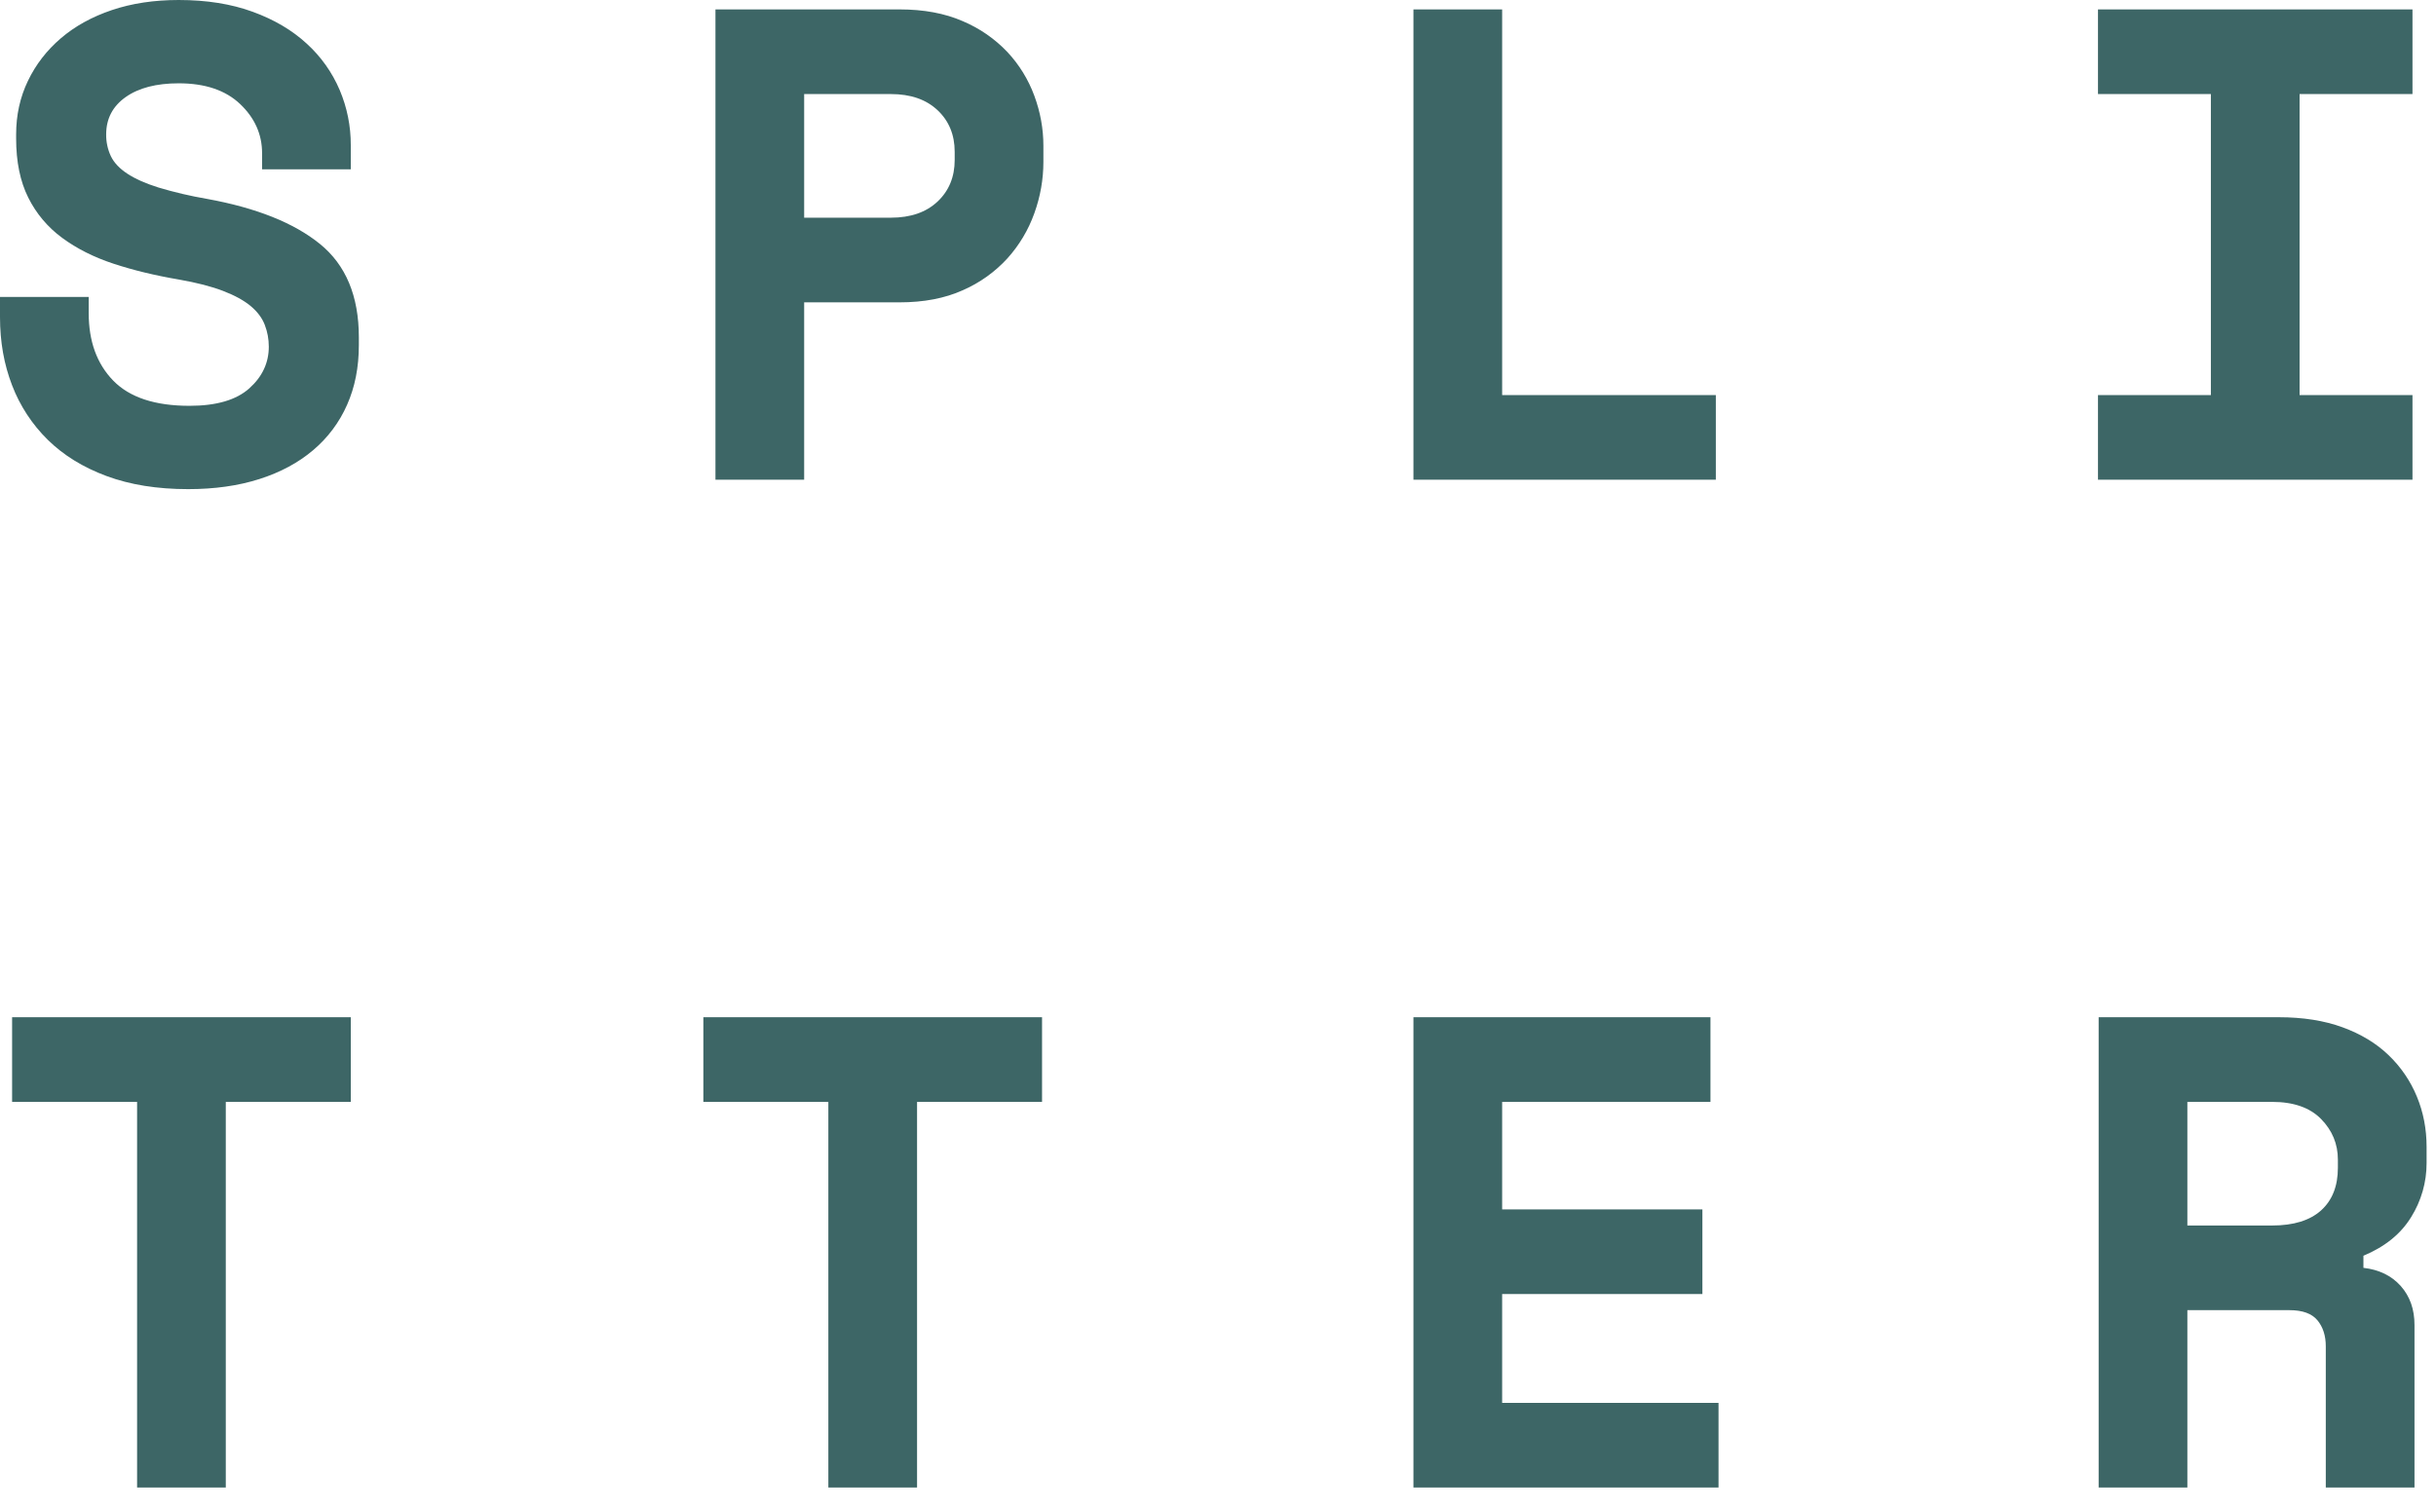
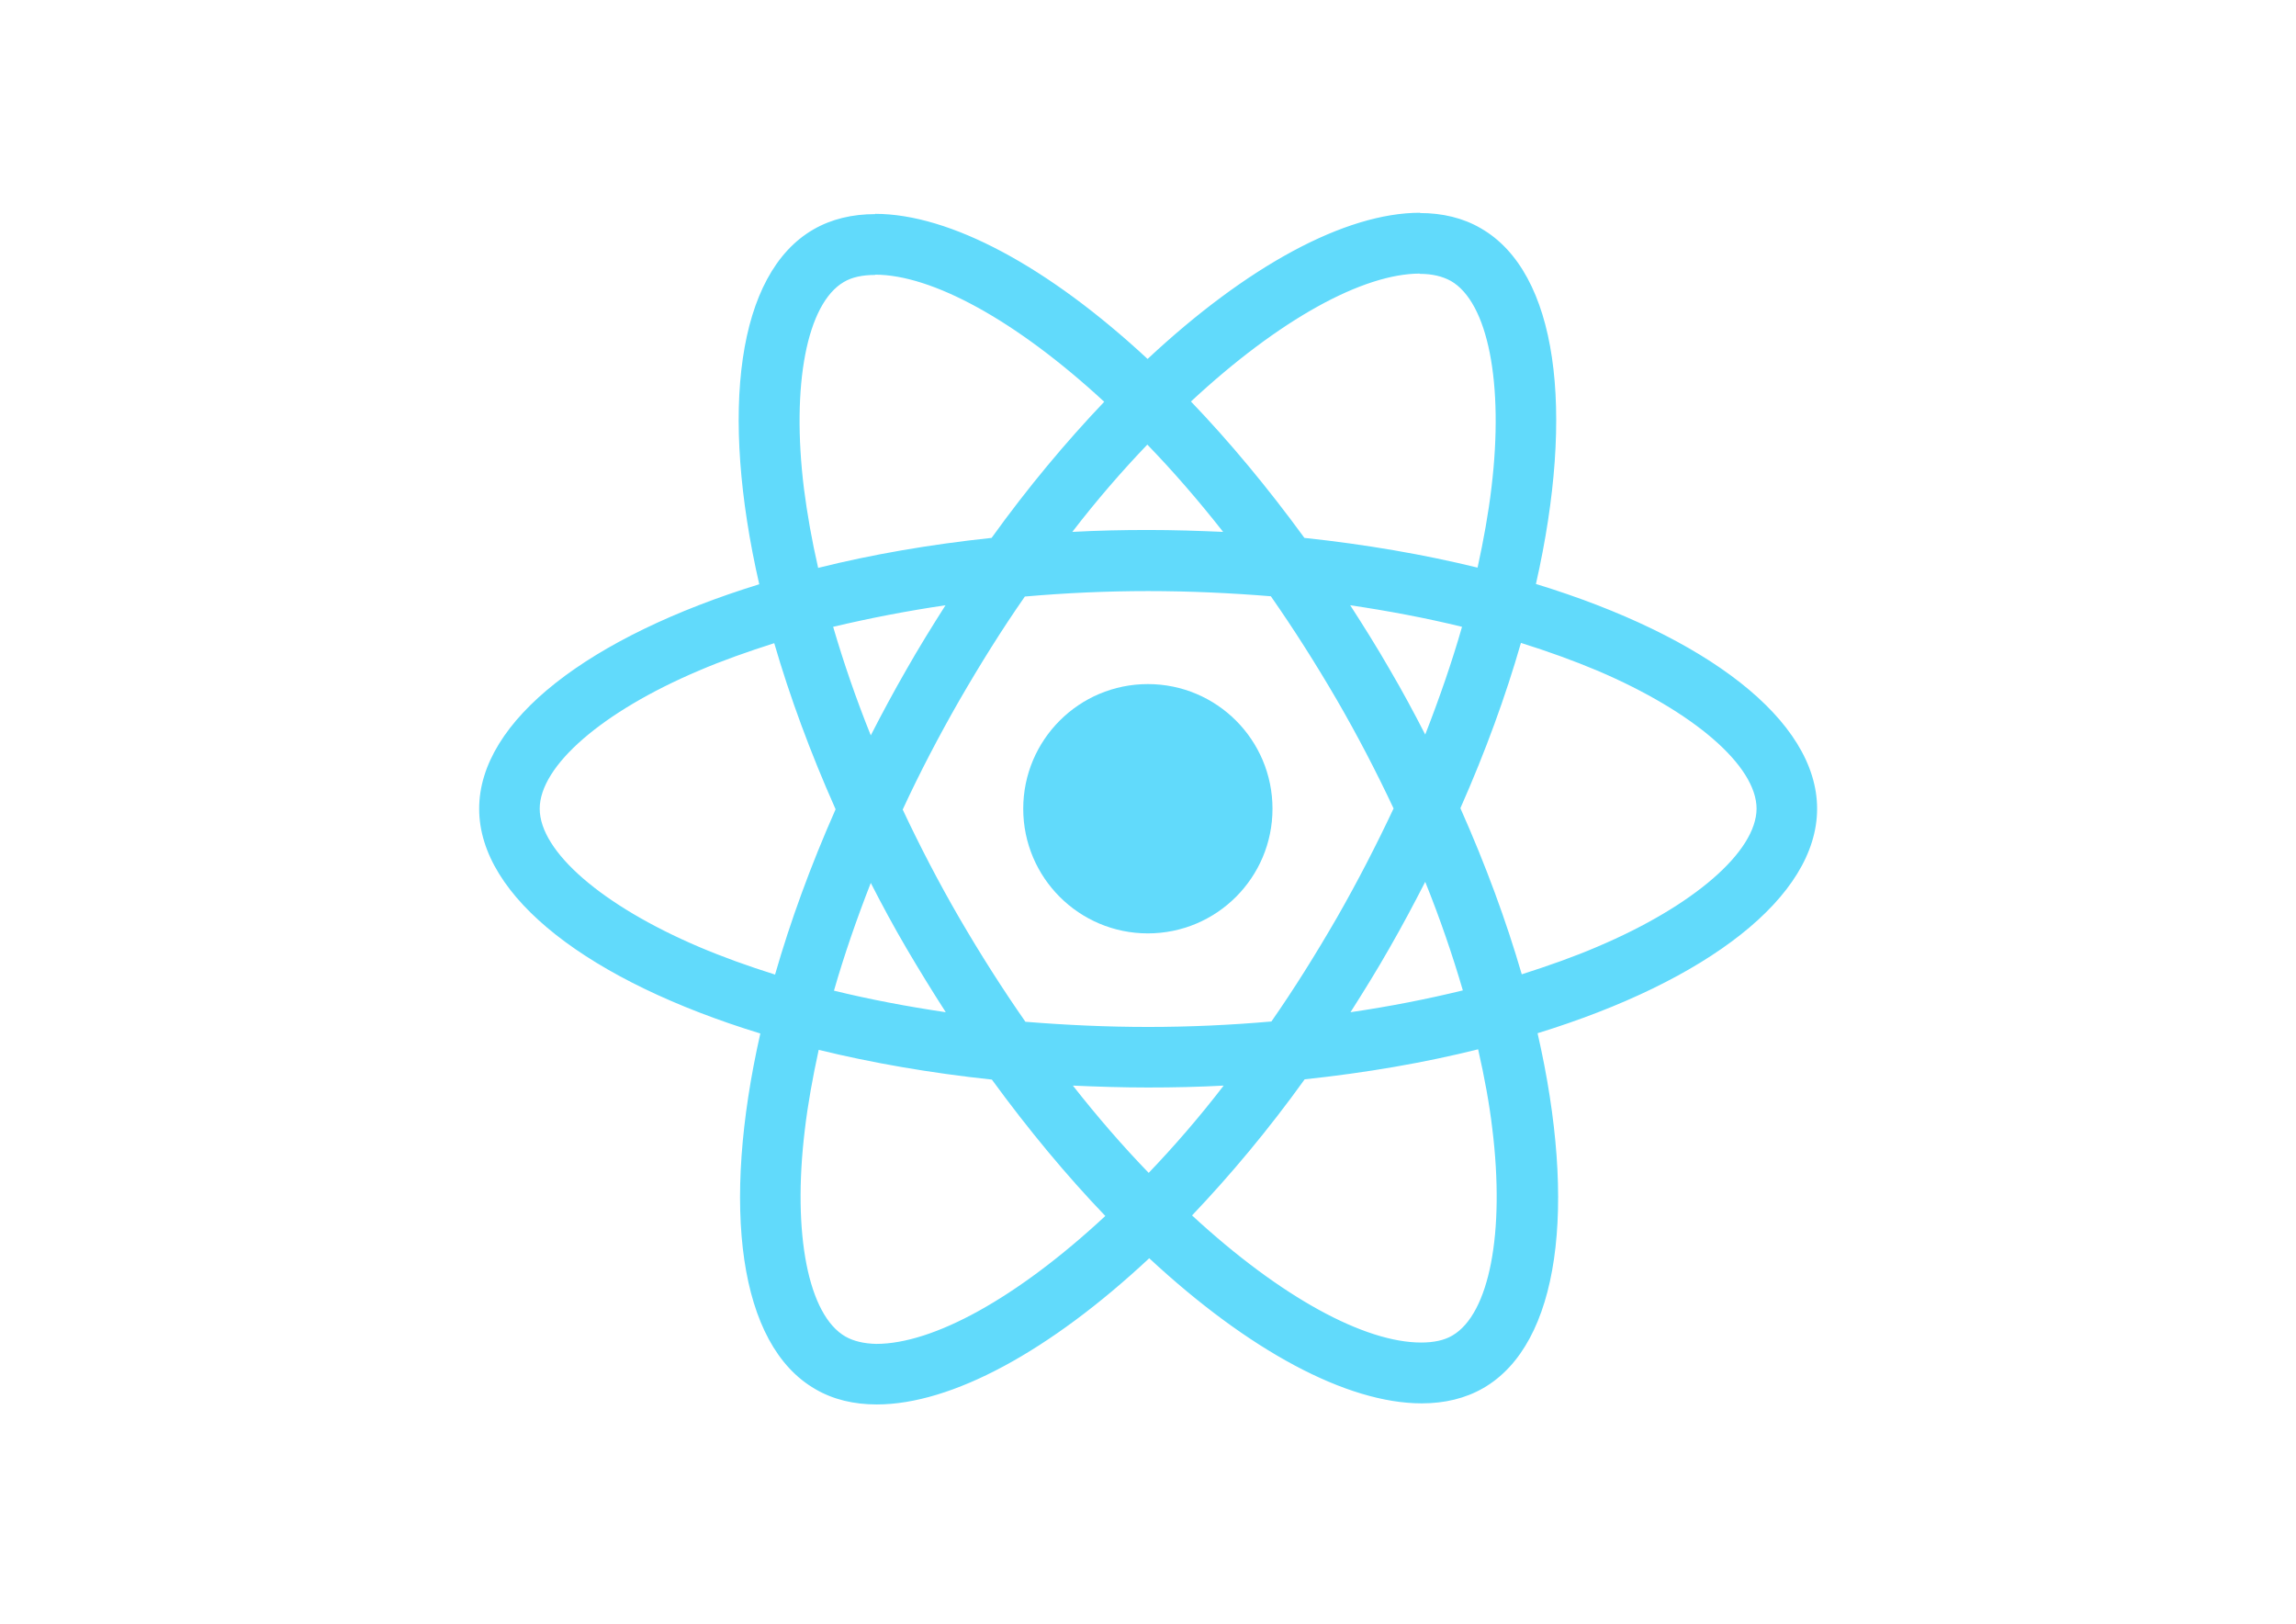
- <svg xmlns="http://www.w3.org/2000/svg" width="87" height="54">
-   <path fill="#3D6666" d="M6.72 17.472c.944 0 1.792-.12 2.544-.36s1.392-.584 1.92-1.032a4.476 4.476 0 001.212-1.62c.28-.632.42-1.34.42-2.124v-.288c0-1.472-.464-2.584-1.392-3.336-.928-.752-2.272-1.288-4.032-1.608a14.615 14.615 0 01-1.74-.408c-.456-.144-.824-.308-1.104-.492-.28-.184-.476-.392-.588-.624a1.771 1.771 0 01-.168-.78c0-.56.232-1.004.696-1.332.464-.328 1.096-.492 1.896-.492.944 0 1.676.248 2.196.744.52.496.78 1.08.78 1.752v.576h3.168v-.864a5 5 0 00-.396-1.968 4.762 4.762 0 00-1.176-1.656C10.436 1.08 9.792.7 9.024.42 8.256.14 7.376 0 6.384 0c-.88 0-1.676.12-2.388.36s-1.32.576-1.824 1.008c-.504.432-.896.94-1.176 1.524-.28.584-.42 1.22-.42 1.908v.144c0 .832.144 1.536.432 2.112a3.978 3.978 0 001.212 1.44c.52.384 1.132.692 1.836.924.704.232 1.48.42 2.328.564.64.112 1.168.248 1.584.408.416.16.744.34.984.54s.408.424.504.672c.096.248.144.508.144.78 0 .576-.232 1.072-.696 1.488-.464.416-1.176.624-2.136.624-1.232 0-2.14-.3-2.724-.9-.584-.6-.876-1.404-.876-2.412v-.576H0v.72c0 .88.144 1.692.432 2.436a5.47 5.47 0 001.272 1.944c.56.552 1.26.984 2.1 1.296.84.312 1.812.468 2.916.468zm22-.336V10.8h3.408c.864 0 1.616-.144 2.256-.432a4.707 4.707 0 001.596-1.14 4.833 4.833 0 00.96-1.608c.216-.6.324-1.212.324-1.836v-.576c0-.608-.108-1.204-.324-1.788a4.625 4.625 0 00-.96-1.56A4.737 4.737 0 0034.384.756c-.64-.28-1.392-.42-2.256-.42h-6.576v16.8h3.168zm3.096-9.36H28.72V3.36h3.096c.704 0 1.26.192 1.668.576.408.384.612.88.612 1.488v.288c0 .608-.204 1.104-.612 1.488-.408.384-.964.576-1.668.576zm29.464 9.36v-3.024h-7.632V.336H50.48v16.8h10.8zm24.88 0v-3.024h-4.032V3.36h4.032V.336H74.928V3.36h4.032v10.752h-4.032v3.024H86.16zm-78.096 36V39.36h4.464v-3.024H.432v3.024h4.464v13.776h3.168zm24.688 0V39.36h4.464v-3.024H25.12v3.024h4.464v13.776h3.168zm28.624 0v-3.024h-7.728v-3.888H60.8V43.2h-7.152v-3.84h7.44v-3.024H50.48v16.8h10.896zm16.744 0V46.8h3.648c.464 0 .796.12.996.36.2.24.3.552.3.936v5.04h3.168v-5.808c0-.56-.164-1.024-.492-1.392-.328-.368-.772-.584-1.332-.648v-.432c.768-.32 1.336-.78 1.704-1.38a3.63 3.63 0 00.552-1.932v-.576c0-.64-.116-1.24-.348-1.8a4.332 4.332 0 00-1.008-1.476c-.44-.424-.988-.756-1.644-.996-.656-.24-1.416-.36-2.28-.36h-6.432v16.8h3.168zm3.024-9.36H78.12V39.36h3.024c.768 0 1.352.204 1.752.612.4.408.6.892.6 1.452v.288c0 .656-.2 1.164-.6 1.524-.4.36-.984.54-1.752.54z" />
+ <svg xmlns="http://www.w3.org/2000/svg" viewBox="0 0 841.9 595.3">
+   <g fill="#61DAFB">
+     <path d="M666.3 296.5c0-32.5-40.7-63.3-103.1-82.4 14.4-63.6 8-114.2-20.2-130.4-6.5-3.8-14.1-5.6-22.4-5.6v22.3c4.6 0 8.3.9 11.4 2.6 13.6 7.8 19.5 37.5 14.9 75.7-1.1 9.4-2.9 19.3-5.1 29.4-19.6-4.8-41-8.5-63.5-10.9-13.5-18.5-27.5-35.3-41.6-50 32.6-30.3 63.2-46.9 84-46.9V78c-27.5 0-63.5 19.6-99.9 53.6-36.4-33.8-72.4-53.2-99.9-53.2v22.3c20.7 0 51.4 16.5 84 46.6-14 14.7-28 31.4-41.3 49.9-22.6 2.4-44 6.1-63.6 11-2.3-10-4-19.7-5.2-29-4.7-38.2 1.1-67.9 14.6-75.8 3-1.8 6.9-2.6 11.5-2.6V78.5c-8.4 0-16 1.8-22.6 5.6-28.1 16.2-34.4 66.7-19.9 130.1-62.2 19.2-102.7 49.9-102.7 82.3 0 32.5 40.7 63.3 103.1 82.4-14.4 63.6-8 114.2 20.2 130.4 6.5 3.8 14.1 5.6 22.5 5.6 27.5 0 63.5-19.6 99.9-53.6 36.4 33.8 72.4 53.2 99.9 53.2 8.4 0 16-1.8 22.6-5.6 28.1-16.2 34.4-66.7 19.9-130.1 62-19.1 102.5-49.9 102.5-82.3zm-130.2-66.7c-3.7 12.9-8.3 26.2-13.5 39.5-4.1-8-8.4-16-13.1-24-4.6-8-9.5-15.8-14.4-23.4 14.2 2.1 27.9 4.7 41 7.9zm-45.8 106.5c-7.8 13.5-15.8 26.3-24.1 38.2-14.9 1.3-30 2-45.2 2-15.1 0-30.2-.7-45-1.9-8.3-11.9-16.4-24.6-24.2-38-7.6-13.1-14.5-26.4-20.8-39.8 6.2-13.4 13.2-26.8 20.7-39.9 7.8-13.5 15.8-26.3 24.1-38.2 14.9-1.3 30-2 45.2-2 15.1 0 30.2.7 45 1.9 8.3 11.9 16.4 24.6 24.2 38 7.6 13.1 14.5 26.4 20.8 39.8-6.3 13.4-13.2 26.8-20.7 39.9zm32.3-13c5.4 13.4 10 26.8 13.8 39.8-13.1 3.2-26.9 5.9-41.2 8 4.9-7.7 9.8-15.6 14.4-23.7 4.6-8 8.9-16.1 13-24.1zM421.2 430c-9.3-9.6-18.6-20.3-27.8-32 9 .4 18.2.7 27.5.7 9.4 0 18.7-.2 27.8-.7-9 11.7-18.3 22.4-27.5 32zm-74.4-58.9c-14.2-2.1-27.9-4.7-41-7.9 3.7-12.9 8.3-26.2 13.5-39.5 4.1 8 8.4 16 13.1 24 4.7 8 9.5 15.8 14.4 23.4zM420.7 163c9.3 9.6 18.6 20.3 27.8 32-9-.4-18.2-.7-27.5-.7-9.4 0-18.7.2-27.8.7 9-11.7 18.3-22.4 27.5-32zm-74 58.9c-4.9 7.7-9.8 15.6-14.4 23.7-4.6 8-8.9 16-13 24-5.4-13.4-10-26.8-13.8-39.8 13.1-3.1 26.9-5.8 41.2-7.9zm-90.5 125.2c-35.4-15.1-58.3-34.9-58.3-50.6 0-15.7 22.9-35.6 58.3-50.6 8.6-3.7 18-7 27.7-10.1 5.7 19.6 13.2 40 22.5 60.9-9.2 20.8-16.6 41.1-22.2 60.6-9.9-3.1-19.3-6.5-28-10.2zM310 490c-13.6-7.8-19.5-37.5-14.9-75.7 1.1-9.4 2.9-19.3 5.1-29.4 19.6 4.8 41 8.5 63.5 10.9 13.5 18.5 27.5 35.3 41.6 50-32.6 30.3-63.2 46.9-84 46.9-4.5-.1-8.3-1-11.3-2.7zm237.2-76.2c4.7 38.2-1.1 67.9-14.6 75.8-3 1.8-6.9 2.6-11.5 2.6-20.7 0-51.4-16.5-84-46.6 14-14.7 28-31.4 41.3-49.9 22.6-2.4 44-6.1 63.6-11 2.3 10.1 4.1 19.8 5.2 29.1zm38.5-66.7c-8.6 3.7-18 7-27.7 10.1-5.7-19.6-13.2-40-22.5-60.9 9.2-20.8 16.6-41.1 22.2-60.6 9.9 3.1 19.3 6.5 28.1 10.2 35.4 15.1 58.3 34.9 58.3 50.6-.1 15.7-23 35.6-58.4 50.6zM320.8 78.4z" />
+     <circle cx="420.9" cy="296.5" r="45.7" />
+     <path d="M520.5 78.1z" />
+   </g>
</svg>
